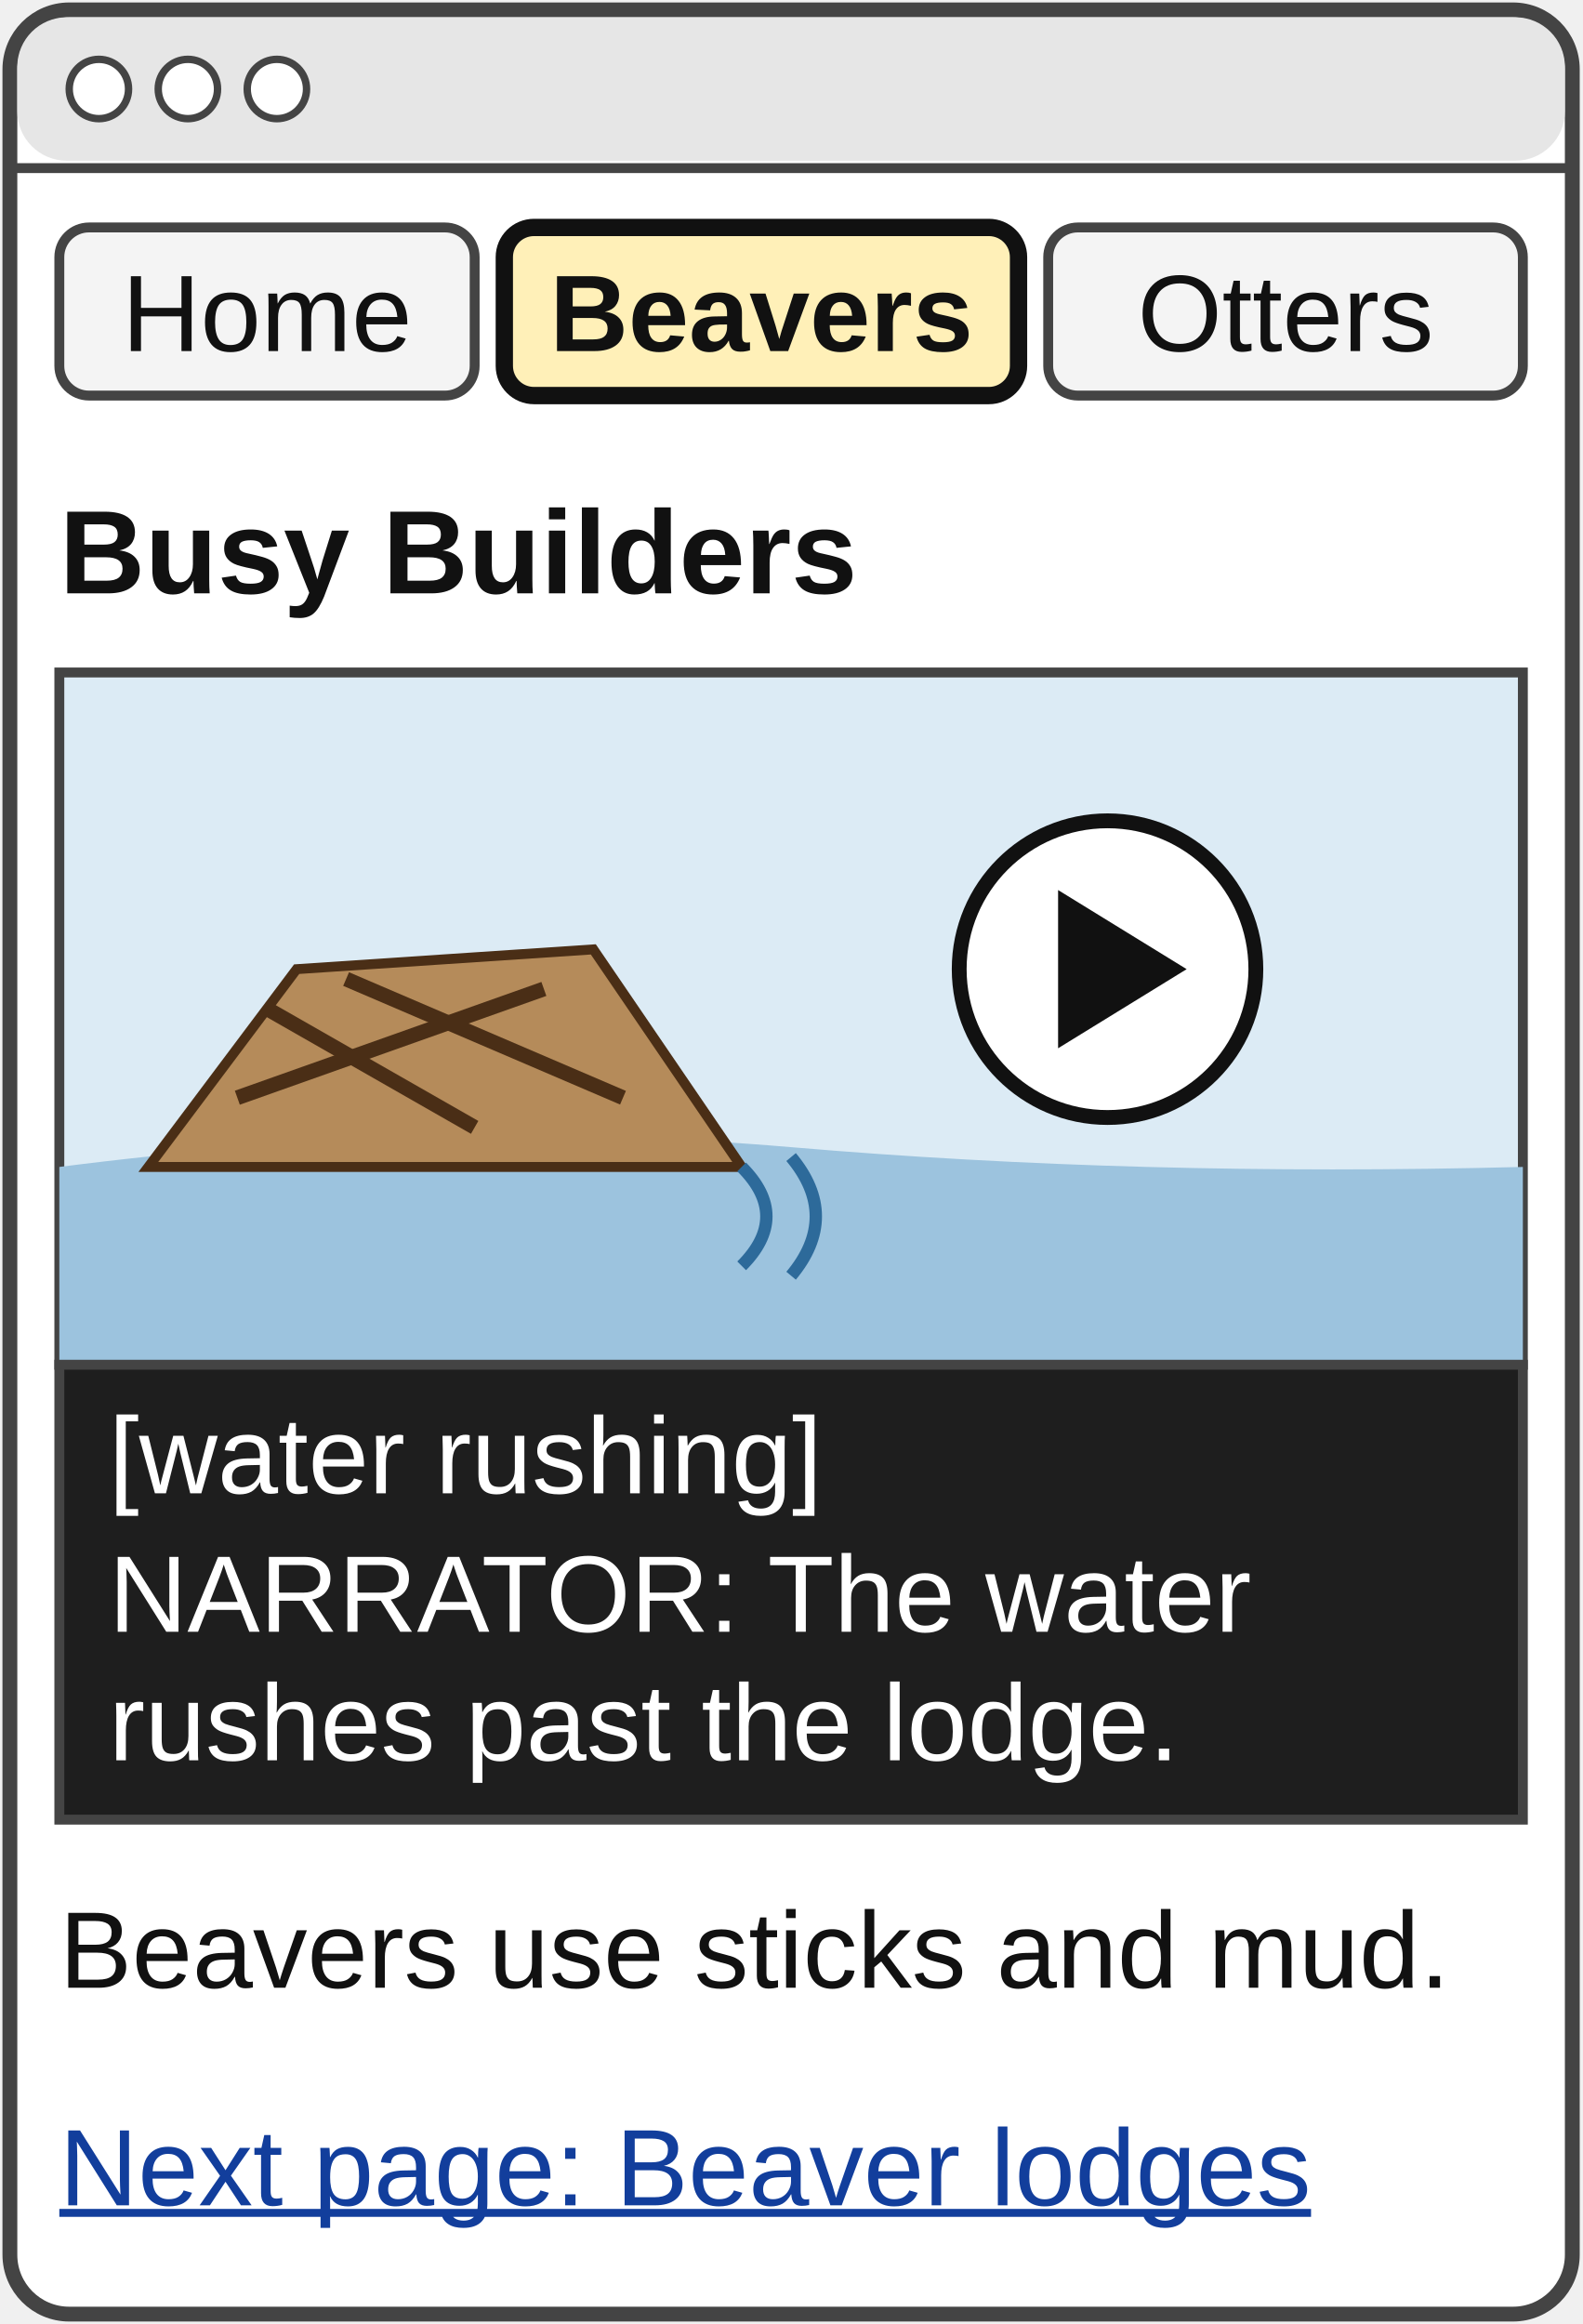
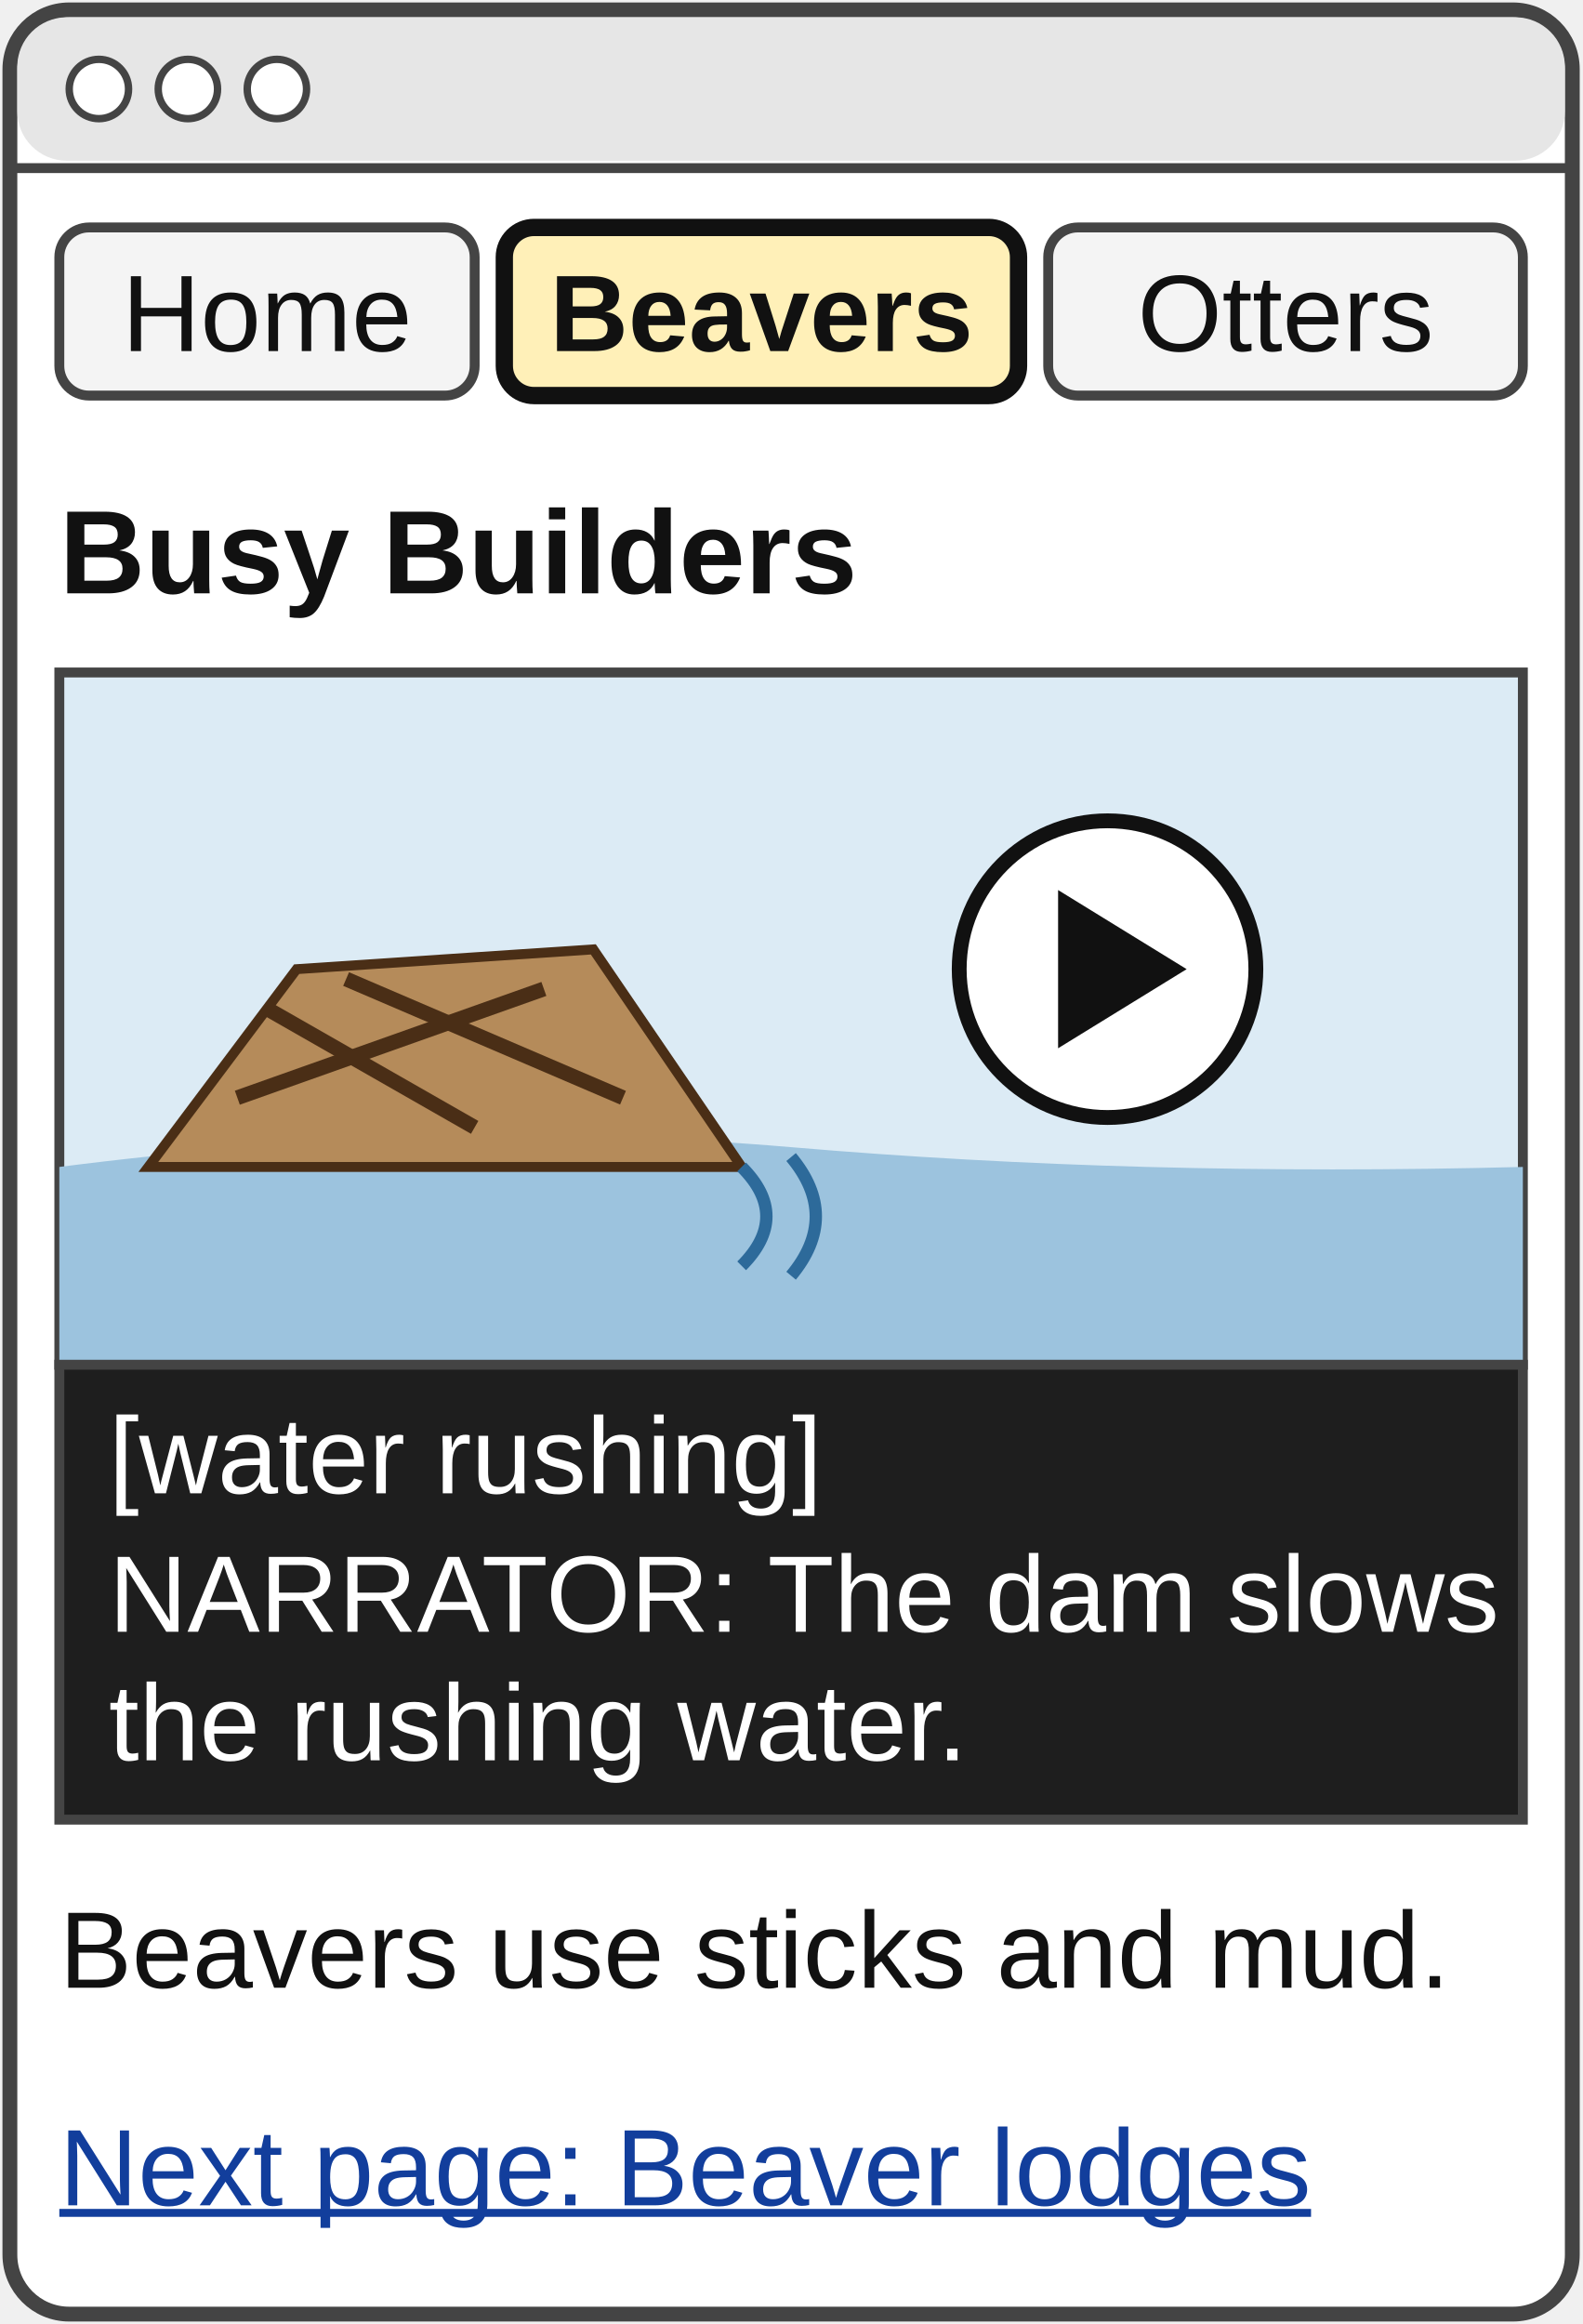
<svg xmlns="http://www.w3.org/2000/svg" viewBox="0 0 320 470" role="img" aria-labelledby="t">
  <rect x="2" y="2" width="316" height="466" rx="12" fill="#FFFFFF" stroke="#444" stroke-width="3" />
  <path d="M2 34 H318" stroke="#444" stroke-width="2" />
  <rect x="3.5" y="3.5" width="313" height="29" rx="10" fill="#E6E6E6" />
  <g fill="#FFFFFF" stroke="#444" stroke-width="1.5">
    <circle cx="20" cy="18" r="6" />
    <circle cx="38" cy="18" r="6" />
    <circle cx="56" cy="18" r="6" />
  </g>
  <g font-family="Arial, Helvetica, sans-serif" font-size="22" fill="#111">
    <rect x="12" y="46" width="84" height="34" rx="6" fill="#F4F4F4" stroke="#444" stroke-width="2" />
    <text x="54" y="71" text-anchor="middle">Home</text>
    <rect x="102" y="46" width="104" height="34" rx="6" fill="#FFF0B8" stroke="#111" stroke-width="3.5" />
    <text x="154" y="71" text-anchor="middle" font-weight="bold">Beavers</text>
    <rect x="212" y="46" width="96" height="34" rx="6" fill="#F4F4F4" stroke="#444" stroke-width="2" />
    <text x="260" y="71" text-anchor="middle">Otters</text>
    <text x="12" y="120" font-size="24" font-weight="bold">Busy Builders</text>
    <rect x="12" y="136" width="296" height="140" fill="#DCEBF5" stroke="#444" stroke-width="2" />
    <path d="M12 236 Q90 226 160 232 T308 236 V276 H12 Z" fill="#9CC3DE" />
    <path d="M30 236 L60 196 L120 192 L150 236 Z" fill="#B58B5A" stroke="#4A2E16" stroke-width="2" />
    <g stroke="#4A2E16" stroke-width="3">
      <path d="M54 204 L96 228" />
      <path d="M70 198 L126 222" />
      <path d="M48 222 L110 200" />
    </g>
    <g fill="none" stroke="#2D6A9A" stroke-width="2.5">
      <path d="M150 236 q10 10 0 20" />
      <path d="M160 234 q10 12 0 24" />
    </g>
    <circle cx="224" cy="196" r="30" fill="#FFFFFF" stroke="#111" stroke-width="3" />
    <path d="M214 180 L214 212 L240 196 Z" fill="#111" />
    <rect x="12" y="276" width="296" height="92" fill="#1E1E1E" stroke="#444" stroke-width="2" />
    <text x="22" y="302" fill="#FFFFFF">[water rushing]</text>
-     <text x="22" y="330" fill="#FFFFFF">NARRATOR: The water</text>
-     <text x="22" y="356" fill="#FFFFFF">rushes past the lodge.</text>
+     <text x="22" y="330" fill="#FFFFFF">NARRATOR: The dam slows</text>
+     <text x="22" y="356" fill="#FFFFFF">the rushing water.</text>
    <text x="12" y="402">Beavers use sticks and mud.</text>
    <text x="12" y="446" fill="#123E9C" text-decoration="underline">Next page: Beaver lodges</text>
  </g>
</svg>
